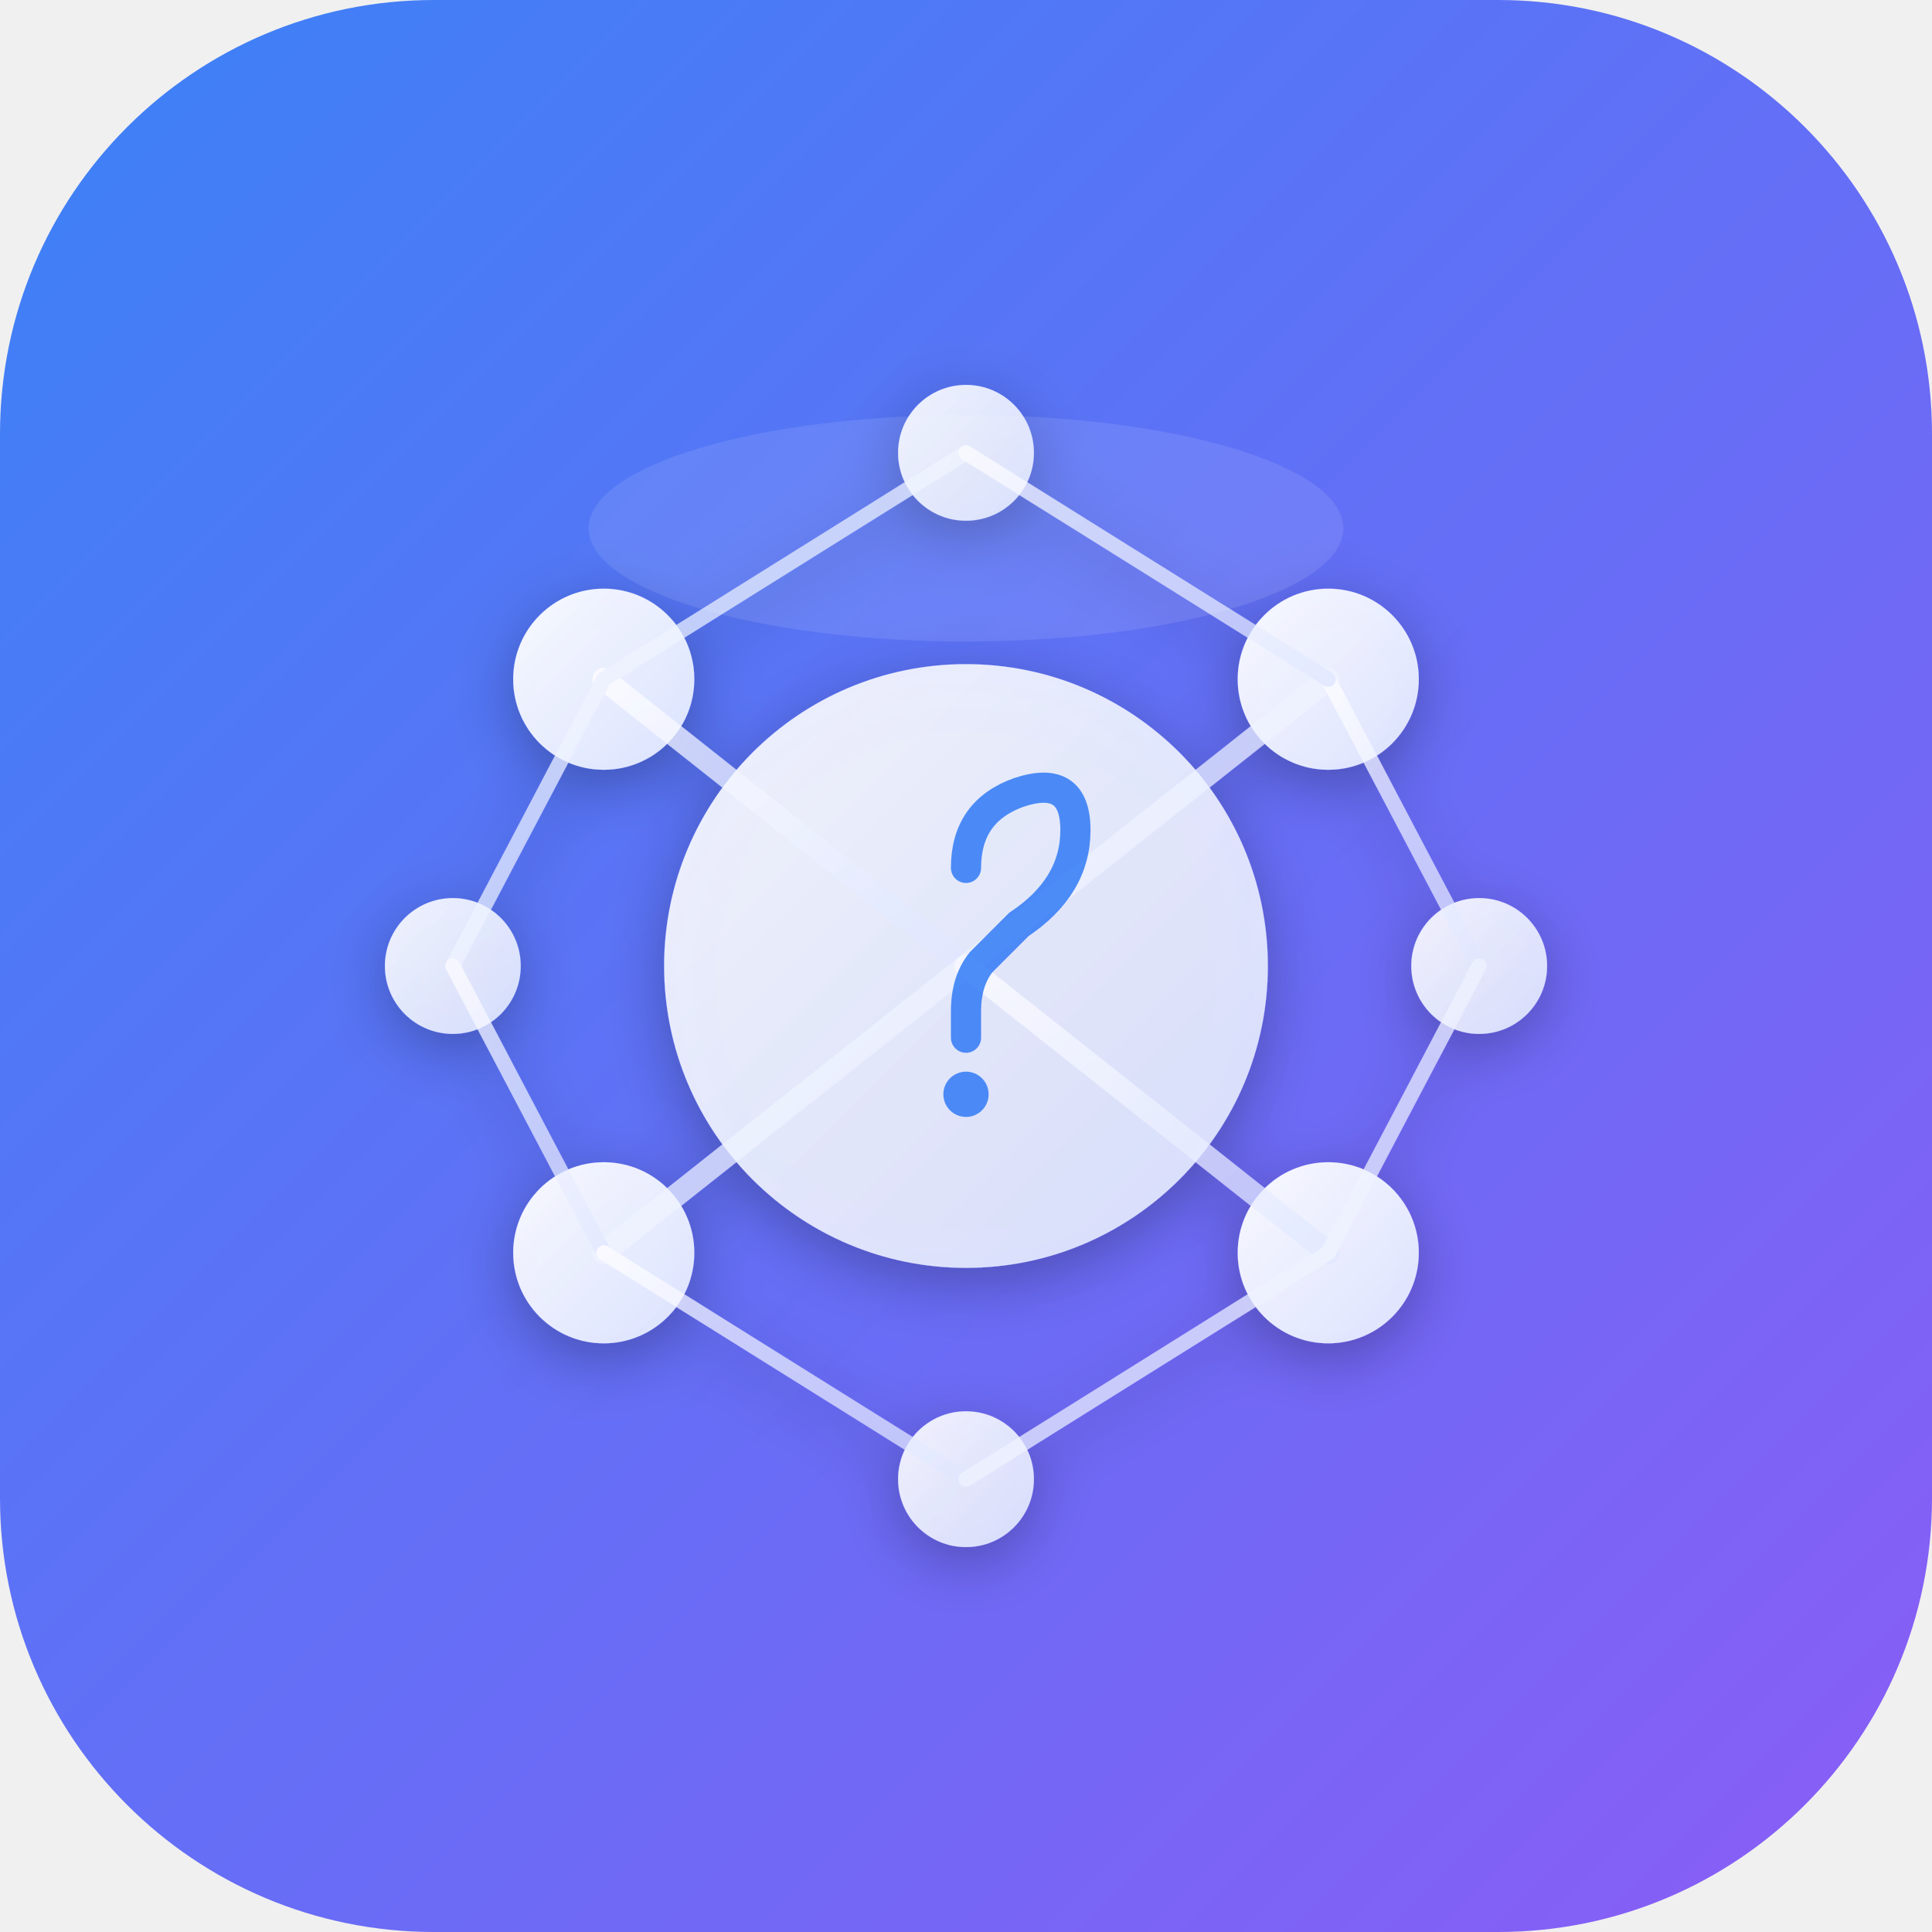
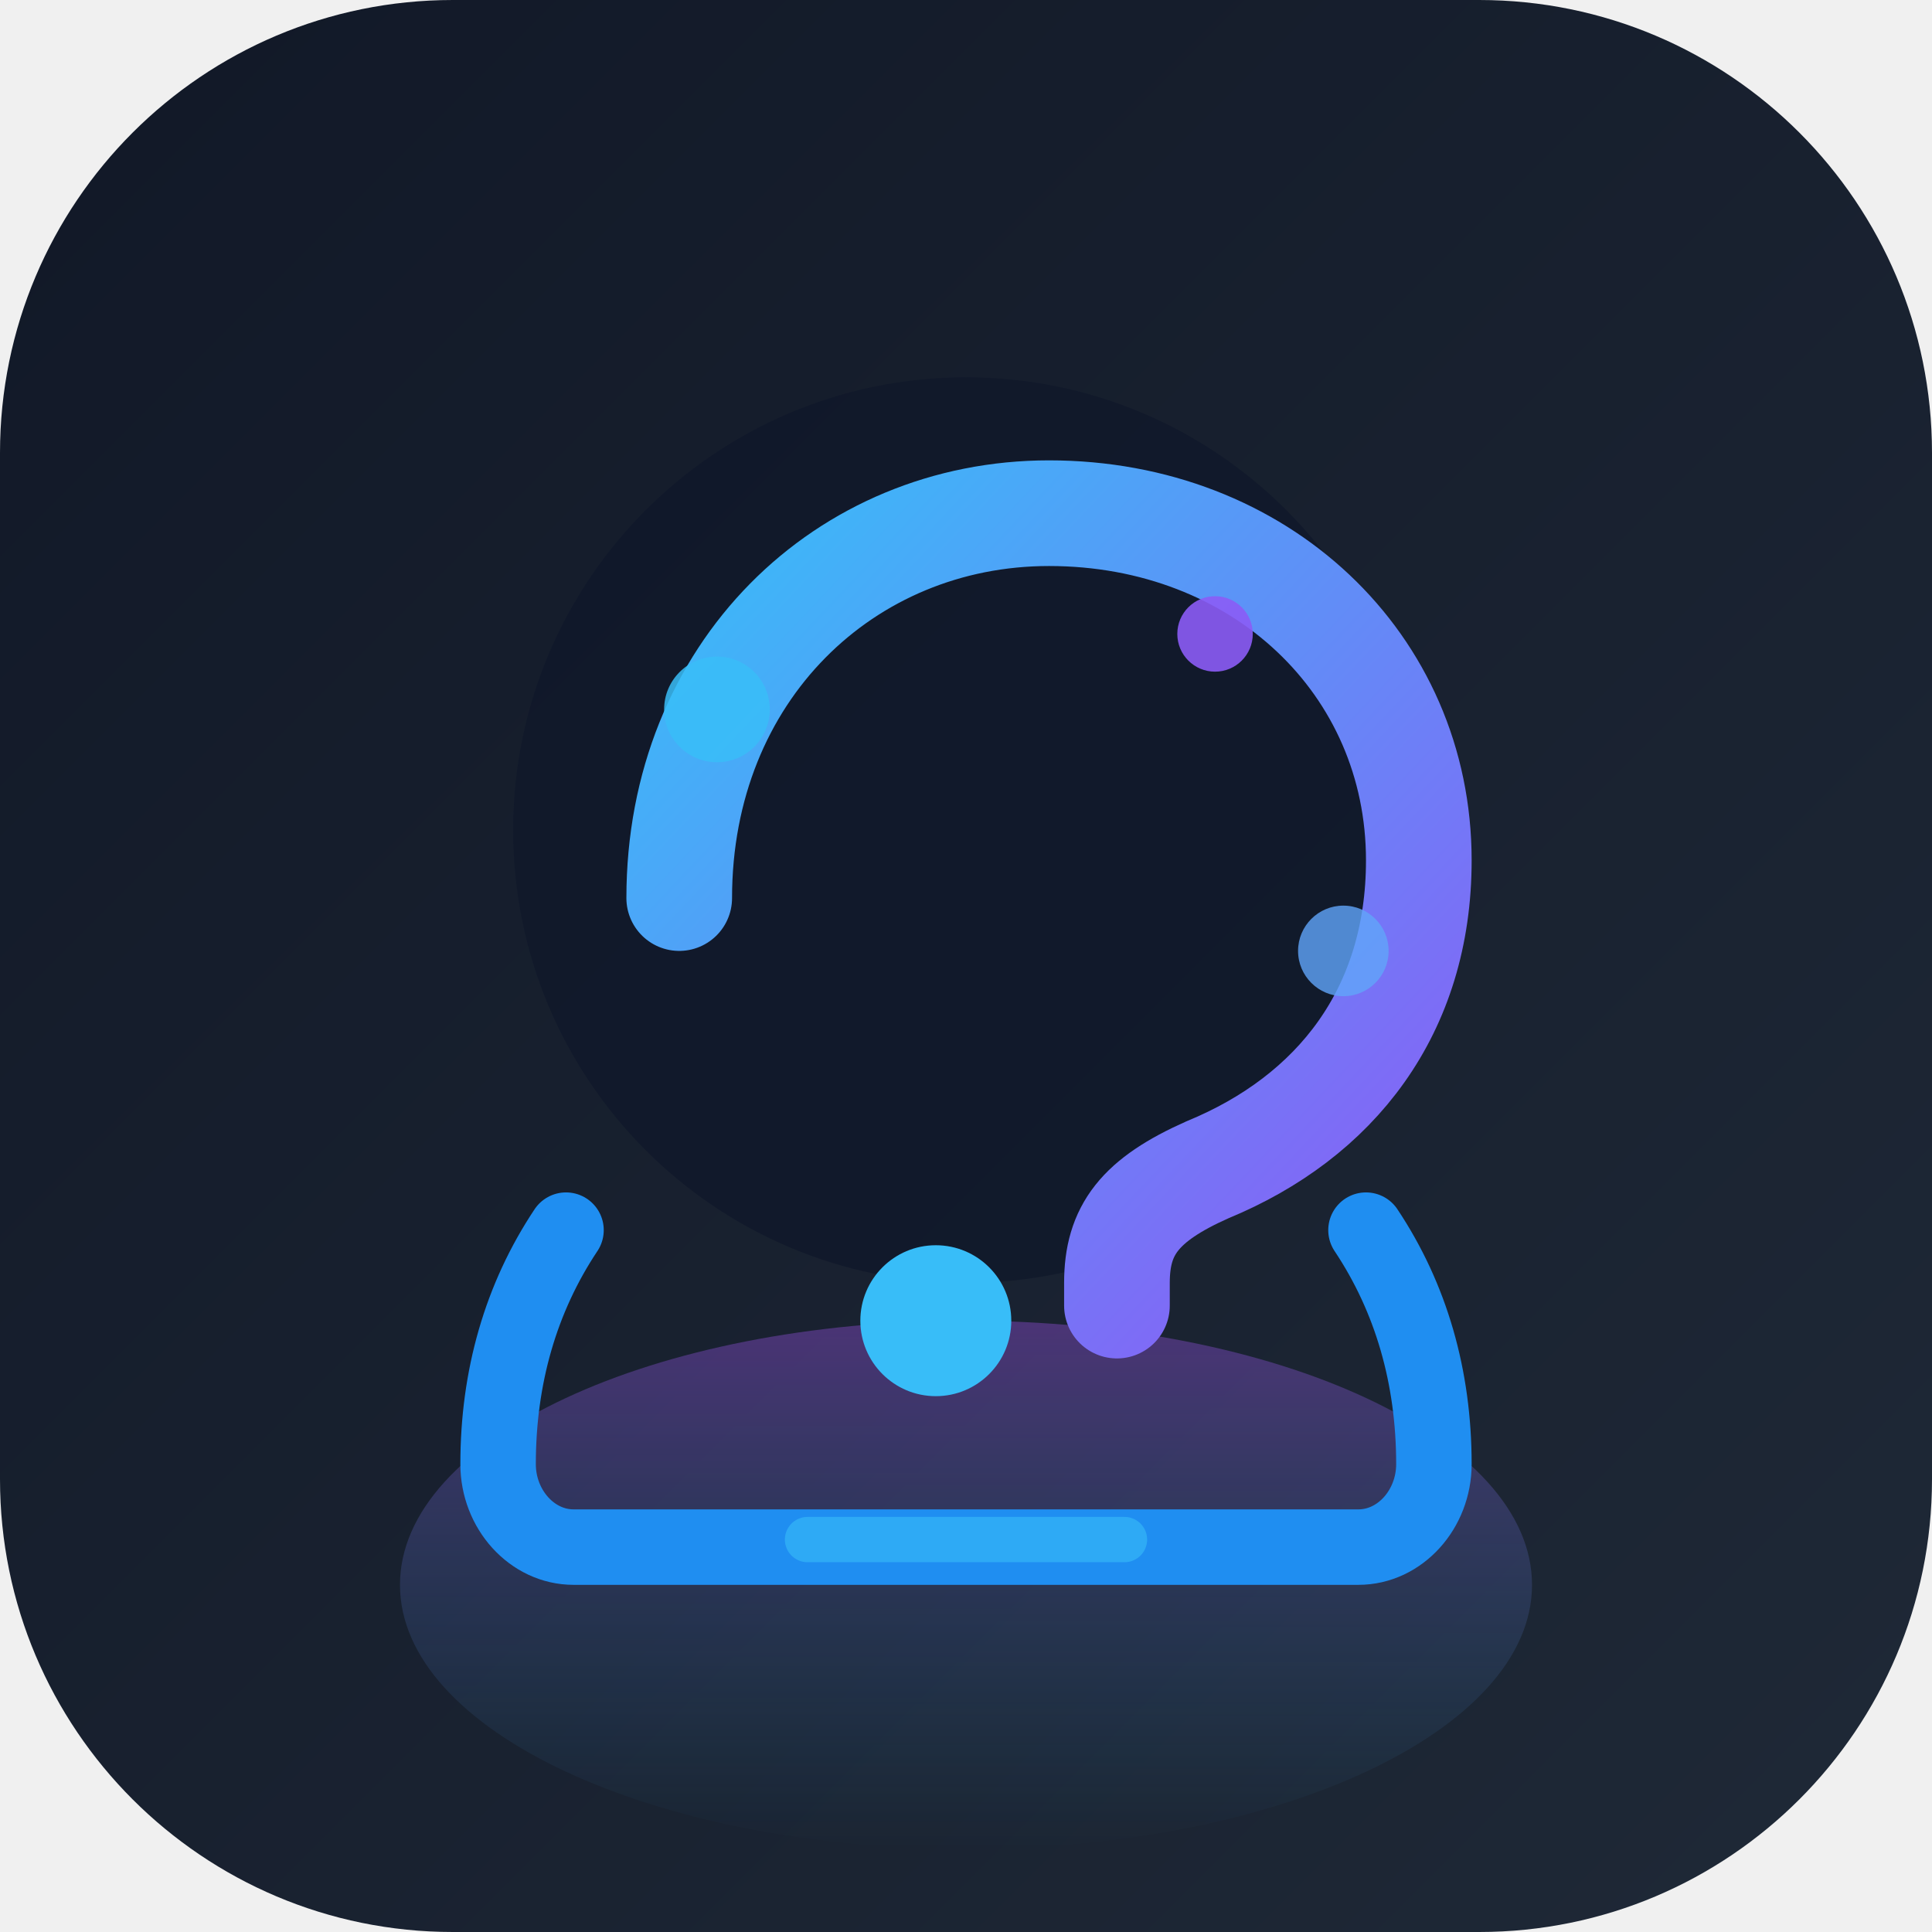
- <svg xmlns="http://www.w3.org/2000/svg" width="512" height="512" viewBox="0 0 512 512" fill="none">
+ <svg xmlns="http://www.w3.org/2000/svg" width="512" height="512" viewBox="0 0 512 512">
  <defs>
-     <linearGradient id="bg-gradient" x1="0%" y1="0%" x2="100%" y2="100%">
-       <stop offset="0%" style="stop-color:#3b82f6;stop-opacity:1" />
-       <stop offset="100%" style="stop-color:#8b5cf6;stop-opacity:1" />
+     <linearGradient id="bg" x1="0" y1="0" x2="1" y2="1">
+       <stop offset="0" stop-color="#111827" />
+       <stop offset="1" stop-color="#1f2937" />
    </linearGradient>
-     <linearGradient id="icon-gradient" x1="0%" y1="0%" x2="100%" y2="100%">
-       <stop offset="0%" style="stop-color:#ffffff;stop-opacity:1" />
-       <stop offset="100%" style="stop-color:#e0e7ff;stop-opacity:1" />
+     <linearGradient id="accent" x1="0" y1="0" x2="1" y2="1">
+       <stop offset="0" stop-color="#38bdf8" />
+       <stop offset="1" stop-color="#8b5cf6" />
    </linearGradient>
-     <filter id="shadow" x="-50%" y="-50%" width="200%" height="200%">
-       <feGaussianBlur in="SourceAlpha" stdDeviation="8" />
-       <feOffset dx="0" dy="4" result="offsetblur" />
-       <feComponentTransfer>
-         <feFuncA type="linear" slope="0.3" />
-       </feComponentTransfer>
-       <feMerge>
-         <feMergeNode />
-         <feMergeNode in="SourceGraphic" />
-       </feMerge>
-     </filter>
+     <linearGradient id="glow" x1="0" y1="0" x2="0" y2="1">
+       <stop offset="0" stop-color="#a855f7" stop-opacity="0.35" />
+       <stop offset="1" stop-color="#38bdf8" stop-opacity="0" />
+     </linearGradient>
  </defs>
-   <rect width="512" height="512" rx="115" fill="url(#bg-gradient)" />
-   <g filter="url(#shadow)">
-     <circle cx="256" cy="256" r="80" fill="url(#icon-gradient)" opacity="0.9" />
-     <circle cx="160" cy="180" r="24" fill="url(#icon-gradient)" opacity="0.95" />
-     <circle cx="352" cy="180" r="24" fill="url(#icon-gradient)" opacity="0.95" />
-     <circle cx="160" cy="332" r="24" fill="url(#icon-gradient)" opacity="0.95" />
-     <circle cx="352" cy="332" r="24" fill="url(#icon-gradient)" opacity="0.95" />
-     <circle cx="120" cy="256" r="18" fill="url(#icon-gradient)" opacity="0.9" />
-     <circle cx="392" cy="256" r="18" fill="url(#icon-gradient)" opacity="0.9" />
-     <circle cx="256" cy="120" r="18" fill="url(#icon-gradient)" opacity="0.9" />
-     <circle cx="256" cy="392" r="18" fill="url(#icon-gradient)" opacity="0.9" />
-     <g stroke="url(#icon-gradient)" stroke-width="6" stroke-linecap="round" opacity="0.7">
-       <line x1="256" y1="256" x2="160" y2="180" />
-       <line x1="256" y1="256" x2="352" y2="180" />
-       <line x1="256" y1="256" x2="160" y2="332" />
-       <line x1="256" y1="256" x2="352" y2="332" />
-       <line x1="256" y1="256" x2="120" y2="256" />
-       <line x1="256" y1="256" x2="392" y2="256" />
-       <line x1="256" y1="256" x2="256" y2="120" />
-       <line x1="256" y1="256" x2="256" y2="392" />
-       <line x1="160" y1="180" x2="120" y2="256" stroke-width="4" />
-       <line x1="160" y1="180" x2="256" y2="120" stroke-width="4" />
-       <line x1="352" y1="180" x2="392" y2="256" stroke-width="4" />
-       <line x1="352" y1="180" x2="256" y2="120" stroke-width="4" />
-       <line x1="160" y1="332" x2="120" y2="256" stroke-width="4" />
-       <line x1="160" y1="332" x2="256" y2="392" stroke-width="4" />
-       <line x1="352" y1="332" x2="392" y2="256" stroke-width="4" />
-       <line x1="352" y1="332" x2="256" y2="392" stroke-width="4" />
-     </g>
-     <g fill="#3b82f6" opacity="0.9">
-       <path d="M 256 230                Q 256 215, 270 210                Q 285 205, 285 220                Q 285 235, 270 245                L 260 255                Q 256 260, 256 268                L 256 275" stroke="#3b82f6" stroke-width="8" stroke-linecap="round" fill="none" />
-       <circle cx="256" cy="290" r="6" fill="#3b82f6" />
-     </g>
-   </g>
-   <ellipse cx="256" cy="140" rx="100" ry="30" fill="white" opacity="0.1" />
+   <rect width="512" height="512" rx="120" fill="url(#bg)" />
+   <circle cx="256" cy="220" r="120" fill="#0f172a" opacity="0.75" />
+   <ellipse cx="256" cy="420" rx="150" ry="70" fill="url(#glow)" />
+   <path d="M180 238c0-60 44-102 98-102 56 0 98 40 98 92 0 40-22 68-56 82-18 8-24 16-24 30v6" fill="none" stroke="url(#accent)" stroke-width="28" stroke-linecap="round" stroke-linejoin="round" />
+   <circle cx="248" cy="350" r="20" fill="#38bdf8" />
+   <path d="M150 326c-12 18-18 39-18 62 0 12 9 22 20 22h208c11 0 20-10 20-22 0-23-6-44-18-62" fill="none" stroke="#1f8ef1" stroke-width="20" stroke-linecap="round" />
+   <circle cx="190" cy="188" r="14" fill="#38bdf8" opacity="0.85" />
+   <circle cx="322" cy="168" r="10" fill="#8b5cf6" opacity="0.9" />
+   <circle cx="356" cy="252" r="12" fill="#60a5fa" opacity="0.8" />
+   <path d="M214 408h84" stroke="#38bdf8" stroke-width="12" stroke-linecap="round" opacity="0.6" />
</svg>
